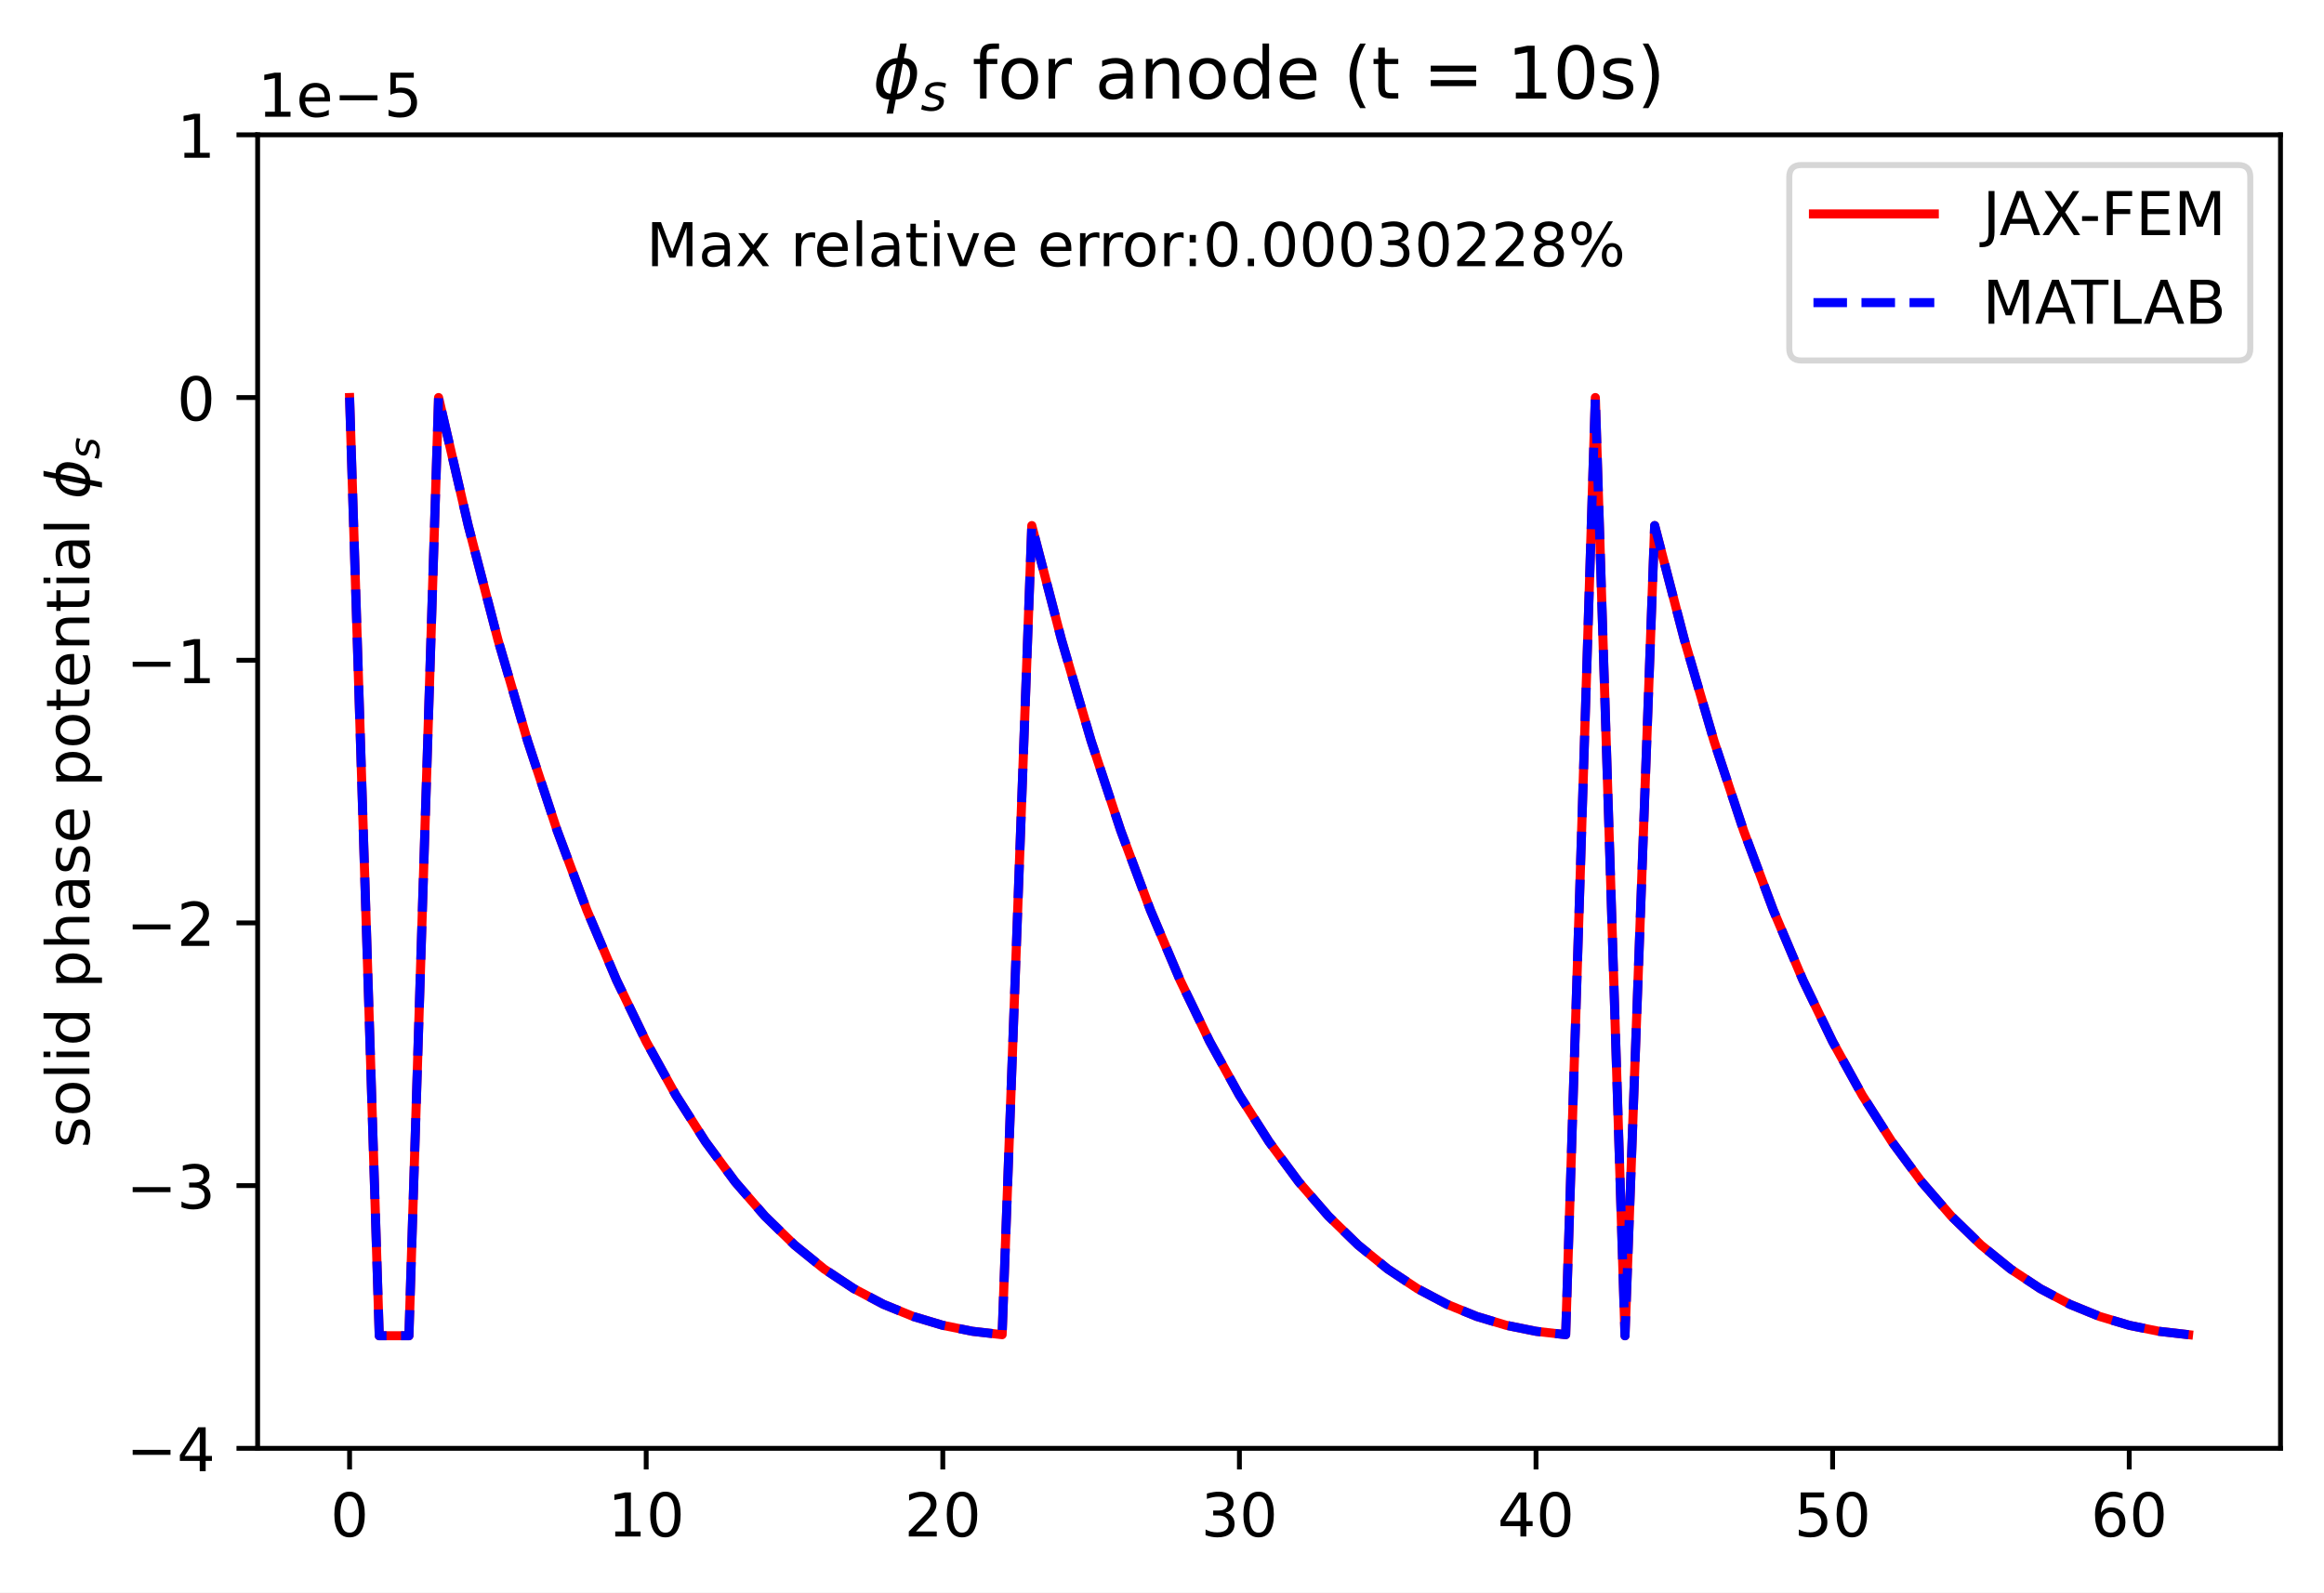
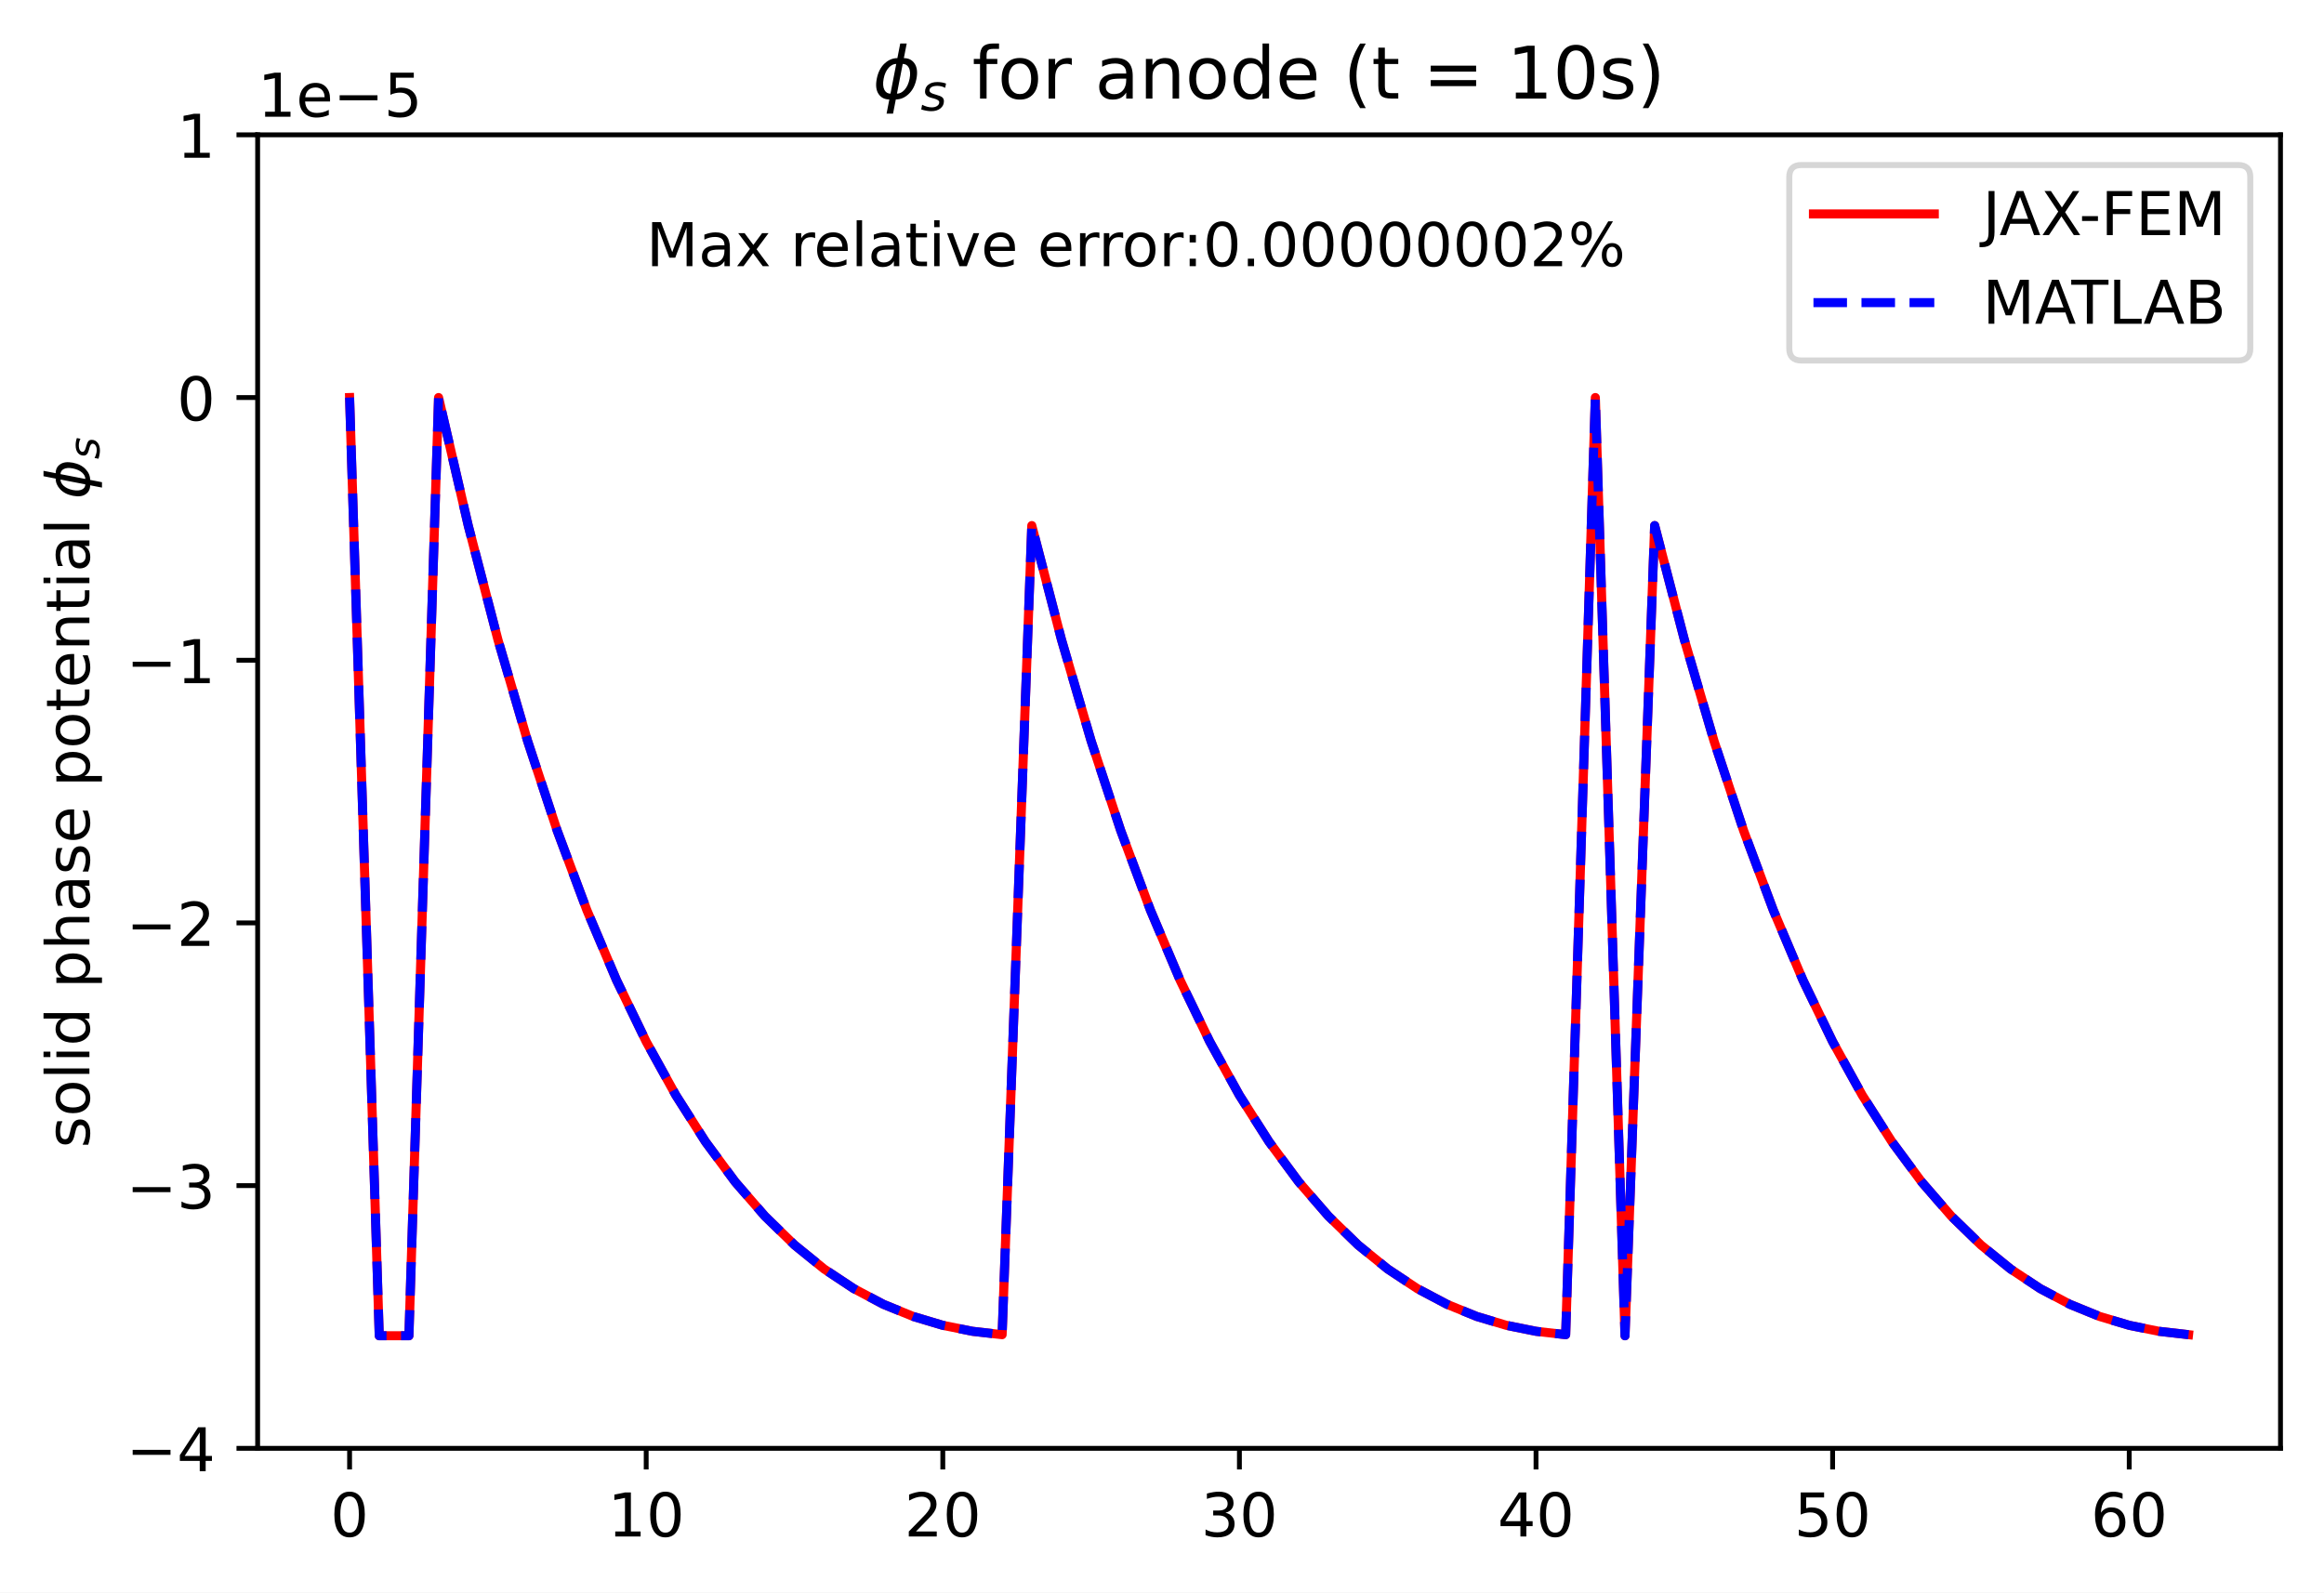
<svg xmlns="http://www.w3.org/2000/svg" xmlns:xlink="http://www.w3.org/1999/xlink" width="384.642pt" height="263.638pt" viewBox="0 0 384.642 263.638" version="1.1">
  <defs>
    <style type="text/css">*{stroke-linejoin: round; stroke-linecap: butt}</style>
  </defs>
  <g id="figure_1">
    <g id="patch_1">
      <path d="M 0 263.638  L 384.642 263.638  L 384.642 0  L 0 0  z " style="fill: #ffffff" />
    </g>
    <g id="axes_1">
      <g id="patch_2">
        <path d="M 42.642 239.76  L 377.442 239.76  L 377.442 22.32  L 42.642 22.32  z " style="fill: #ffffff" />
      </g>
      <g id="matplotlib.axis_1">
        <g id="xtick_1">
          <g id="line2d_1">
            <defs>
-               <path id="mfc9156f69b" d="M 0 0  L 0 3.5  " style="stroke: #000000; stroke-width: 0.8" />
+               <path id="mf4fac36703" d="M 0 0  L 0 3.5  " style="stroke: #000000; stroke-width: 0.8" />
            </defs>
            <g>
-               <use xlink:href="#mfc9156f69b" x="57.86" y="239.76" style="stroke: #000000; stroke-width: 0.8" />
+               <use xlink:href="#mf4fac36703" x="57.86" y="239.76" style="stroke: #000000; stroke-width: 0.8" />
            </g>
          </g>
          <g id="text_1">
            <g transform="translate(54.67912 254.3584) scale(0.1 -0.1)">
              <defs>
                <path id="DejaVuSans-30" d="M 2034 4250  Q 1547 4250 1301 3770  Q 1056 3291 1056 2328  Q 1056 1369 1301 889  Q 1547 409 2034 409  Q 2525 409 2770 889  Q 3016 1369 3016 2328  Q 3016 3291 2770 3770  Q 2525 4250 2034 4250  z M 2034 4750  Q 2819 4750 3233 4129  Q 3647 3509 3647 2328  Q 3647 1150 3233 529  Q 2819 -91 2034 -91  Q 1250 -91 836 529  Q 422 1150 422 2328  Q 422 3509 836 4129  Q 1250 4750 2034 4750  z " transform="scale(0.015625)" />
              </defs>
              <use xlink:href="#DejaVuSans-30" />
            </g>
          </g>
        </g>
        <g id="xtick_2">
          <g id="line2d_2">
            <g>
-               <use xlink:href="#mfc9156f69b" x="106.951" y="239.76" style="stroke: #000000; stroke-width: 0.8" />
+               <use xlink:href="#mf4fac36703" x="106.951" y="239.76" style="stroke: #000000; stroke-width: 0.8" />
            </g>
          </g>
          <g id="text_2">
            <g transform="translate(100.5888 254.3584) scale(0.1 -0.1)">
              <defs>
                <path id="DejaVuSans-31" d="M 794 531  L 1825 531  L 1825 4091  L 703 3866  L 703 4441  L 1819 4666  L 2450 4666  L 2450 531  L 3481 531  L 3481 0  L 794 0  L 794 531  z " transform="scale(0.015625)" />
              </defs>
              <use xlink:href="#DejaVuSans-31" />
              <use xlink:href="#DejaVuSans-30" x="63.623" />
            </g>
          </g>
        </g>
        <g id="xtick_3">
          <g id="line2d_3">
            <g>
-               <use xlink:href="#mfc9156f69b" x="156.042" y="239.76" style="stroke: #000000; stroke-width: 0.8" />
+               <use xlink:href="#mf4fac36703" x="156.042" y="239.76" style="stroke: #000000; stroke-width: 0.8" />
            </g>
          </g>
          <g id="text_3">
            <g transform="translate(149.6797 254.3584) scale(0.1 -0.1)">
              <defs>
                <path id="DejaVuSans-32" d="M 1228 531  L 3431 531  L 3431 0  L 469 0  L 469 531  Q 828 903 1448 1529  Q 2069 2156 2228 2338  Q 2531 2678 2651 2914  Q 2772 3150 2772 3378  Q 2772 3750 2511 3984  Q 2250 4219 1831 4219  Q 1534 4219 1204 4116  Q 875 4013 500 3803  L 500 4441  Q 881 4594 1212 4672  Q 1544 4750 1819 4750  Q 2544 4750 2975 4387  Q 3406 4025 3406 3419  Q 3406 3131 3298 2873  Q 3191 2616 2906 2266  Q 2828 2175 2409 1742  Q 1991 1309 1228 531  z " transform="scale(0.015625)" />
              </defs>
              <use xlink:href="#DejaVuSans-32" />
              <use xlink:href="#DejaVuSans-30" x="63.623" />
            </g>
          </g>
        </g>
        <g id="xtick_4">
          <g id="line2d_4">
            <g>
-               <use xlink:href="#mfc9156f69b" x="205.133" y="239.76" style="stroke: #000000; stroke-width: 0.8" />
+               <use xlink:href="#mf4fac36703" x="205.133" y="239.76" style="stroke: #000000; stroke-width: 0.8" />
            </g>
          </g>
          <g id="text_4">
            <g transform="translate(198.7706 254.3584) scale(0.1 -0.1)">
              <defs>
                <path id="DejaVuSans-33" d="M 2597 2516  Q 3050 2419 3304 2112  Q 3559 1806 3559 1356  Q 3559 666 3084 287  Q 2609 -91 1734 -91  Q 1441 -91 1130 -33  Q 819 25 488 141  L 488 750  Q 750 597 1062 519  Q 1375 441 1716 441  Q 2309 441 2620 675  Q 2931 909 2931 1356  Q 2931 1769 2642 2001  Q 2353 2234 1838 2234  L 1294 2234  L 1294 2753  L 1863 2753  Q 2328 2753 2575 2939  Q 2822 3125 2822 3475  Q 2822 3834 2567 4026  Q 2313 4219 1838 4219  Q 1578 4219 1281 4162  Q 984 4106 628 3988  L 628 4550  Q 988 4650 1302 4700  Q 1616 4750 1894 4750  Q 2613 4750 3031 4423  Q 3450 4097 3450 3541  Q 3450 3153 3228 2886  Q 3006 2619 2597 2516  z " transform="scale(0.015625)" />
              </defs>
              <use xlink:href="#DejaVuSans-33" />
              <use xlink:href="#DejaVuSans-30" x="63.623" />
            </g>
          </g>
        </g>
        <g id="xtick_5">
          <g id="line2d_5">
            <g>
-               <use xlink:href="#mfc9156f69b" x="254.224" y="239.76" style="stroke: #000000; stroke-width: 0.8" />
+               <use xlink:href="#mf4fac36703" x="254.224" y="239.76" style="stroke: #000000; stroke-width: 0.8" />
            </g>
          </g>
          <g id="text_5">
            <g transform="translate(247.8615 254.3584) scale(0.1 -0.1)">
              <defs>
                <path id="DejaVuSans-34" d="M 2419 4116  L 825 1625  L 2419 1625  L 2419 4116  z M 2253 4666  L 3047 4666  L 3047 1625  L 3713 1625  L 3713 1100  L 3047 1100  L 3047 0  L 2419 0  L 2419 1100  L 313 1100  L 313 1709  L 2253 4666  z " transform="scale(0.015625)" />
              </defs>
              <use xlink:href="#DejaVuSans-34" />
              <use xlink:href="#DejaVuSans-30" x="63.623" />
            </g>
          </g>
        </g>
        <g id="xtick_6">
          <g id="line2d_6">
            <g>
-               <use xlink:href="#mfc9156f69b" x="303.315" y="239.76" style="stroke: #000000; stroke-width: 0.8" />
+               <use xlink:href="#mf4fac36703" x="303.315" y="239.76" style="stroke: #000000; stroke-width: 0.8" />
            </g>
          </g>
          <g id="text_6">
            <g transform="translate(296.9524 254.3584) scale(0.1 -0.1)">
              <defs>
                <path id="DejaVuSans-35" d="M 691 4666  L 3169 4666  L 3169 4134  L 1269 4134  L 1269 2991  Q 1406 3038 1543 3061  Q 1681 3084 1819 3084  Q 2600 3084 3056 2656  Q 3513 2228 3513 1497  Q 3513 744 3044 326  Q 2575 -91 1722 -91  Q 1428 -91 1123 -41  Q 819 9 494 109  L 494 744  Q 775 591 1075 516  Q 1375 441 1709 441  Q 2250 441 2565 725  Q 2881 1009 2881 1497  Q 2881 1984 2565 2268  Q 2250 2553 1709 2553  Q 1456 2553 1204 2497  Q 953 2441 691 2322  L 691 4666  z " transform="scale(0.015625)" />
              </defs>
              <use xlink:href="#DejaVuSans-35" />
              <use xlink:href="#DejaVuSans-30" x="63.623" />
            </g>
          </g>
        </g>
        <g id="xtick_7">
          <g id="line2d_7">
            <g>
-               <use xlink:href="#mfc9156f69b" x="352.406" y="239.76" style="stroke: #000000; stroke-width: 0.8" />
+               <use xlink:href="#mf4fac36703" x="352.406" y="239.76" style="stroke: #000000; stroke-width: 0.8" />
            </g>
          </g>
          <g id="text_7">
            <g transform="translate(346.0433 254.3584) scale(0.1 -0.1)">
              <defs>
                <path id="DejaVuSans-36" d="M 2113 2584  Q 1688 2584 1439 2293  Q 1191 2003 1191 1497  Q 1191 994 1439 701  Q 1688 409 2113 409  Q 2538 409 2786 701  Q 3034 994 3034 1497  Q 3034 2003 2786 2293  Q 2538 2584 2113 2584  z M 3366 4563  L 3366 3988  Q 3128 4100 2886 4159  Q 2644 4219 2406 4219  Q 1781 4219 1451 3797  Q 1122 3375 1075 2522  Q 1259 2794 1537 2939  Q 1816 3084 2150 3084  Q 2853 3084 3261 2657  Q 3669 2231 3669 1497  Q 3669 778 3244 343  Q 2819 -91 2113 -91  Q 1303 -91 875 529  Q 447 1150 447 2328  Q 447 3434 972 4092  Q 1497 4750 2381 4750  Q 2619 4750 2861 4703  Q 3103 4656 3366 4563  z " transform="scale(0.015625)" />
              </defs>
              <use xlink:href="#DejaVuSans-36" />
              <use xlink:href="#DejaVuSans-30" x="63.623" />
            </g>
          </g>
        </g>
      </g>
      <g id="matplotlib.axis_2">
        <g id="ytick_1">
          <g id="line2d_8">
            <defs>
-               <path id="m21efe71408" d="M 0 0  L -3.5 0  " style="stroke: #000000; stroke-width: 0.8" />
+               <path id="m243af821da" d="M 0 0  L -3.5 0  " style="stroke: #000000; stroke-width: 0.8" />
            </defs>
            <g>
-               <use xlink:href="#m21efe71408" x="42.642" y="239.76" style="stroke: #000000; stroke-width: 0.8" />
+               <use xlink:href="#m243af821da" x="42.642" y="239.76" style="stroke: #000000; stroke-width: 0.8" />
            </g>
          </g>
          <g id="text_8">
            <g transform="translate(20.9 243.5592) scale(0.1 -0.1)">
              <defs>
                <path id="DejaVuSans-2212" d="M 678 2272  L 4684 2272  L 4684 1741  L 678 1741  L 678 2272  z " transform="scale(0.015625)" />
              </defs>
              <use xlink:href="#DejaVuSans-2212" />
              <use xlink:href="#DejaVuSans-34" x="83.789" />
            </g>
          </g>
        </g>
        <g id="ytick_2">
          <g id="line2d_9">
            <g>
-               <use xlink:href="#m21efe71408" x="42.642" y="196.272" style="stroke: #000000; stroke-width: 0.8" />
+               <use xlink:href="#m243af821da" x="42.642" y="196.272" style="stroke: #000000; stroke-width: 0.8" />
            </g>
          </g>
          <g id="text_9">
            <g transform="translate(20.9 200.0712) scale(0.1 -0.1)">
              <use xlink:href="#DejaVuSans-2212" />
              <use xlink:href="#DejaVuSans-33" x="83.789" />
            </g>
          </g>
        </g>
        <g id="ytick_3">
          <g id="line2d_10">
            <g>
-               <use xlink:href="#m21efe71408" x="42.642" y="152.784" style="stroke: #000000; stroke-width: 0.8" />
+               <use xlink:href="#m243af821da" x="42.642" y="152.784" style="stroke: #000000; stroke-width: 0.8" />
            </g>
          </g>
          <g id="text_10">
            <g transform="translate(20.9 156.5832) scale(0.1 -0.1)">
              <use xlink:href="#DejaVuSans-2212" />
              <use xlink:href="#DejaVuSans-32" x="83.789" />
            </g>
          </g>
        </g>
        <g id="ytick_4">
          <g id="line2d_11">
            <g>
-               <use xlink:href="#m21efe71408" x="42.642" y="109.296" style="stroke: #000000; stroke-width: 0.8" />
+               <use xlink:href="#m243af821da" x="42.642" y="109.296" style="stroke: #000000; stroke-width: 0.8" />
            </g>
          </g>
          <g id="text_11">
            <g transform="translate(20.9 113.0952) scale(0.1 -0.1)">
              <use xlink:href="#DejaVuSans-2212" />
              <use xlink:href="#DejaVuSans-31" x="83.789" />
            </g>
          </g>
        </g>
        <g id="ytick_5">
          <g id="line2d_12">
            <g>
-               <use xlink:href="#m21efe71408" x="42.642" y="65.808" style="stroke: #000000; stroke-width: 0.8" />
+               <use xlink:href="#m243af821da" x="42.642" y="65.808" style="stroke: #000000; stroke-width: 0.8" />
            </g>
          </g>
          <g id="text_12">
            <g transform="translate(29.27969 69.60722) scale(0.1 -0.1)">
              <use xlink:href="#DejaVuSans-30" />
            </g>
          </g>
        </g>
        <g id="ytick_6">
          <g id="line2d_13">
            <g>
-               <use xlink:href="#m21efe71408" x="42.642" y="22.32" style="stroke: #000000; stroke-width: 0.8" />
+               <use xlink:href="#m243af821da" x="42.642" y="22.32" style="stroke: #000000; stroke-width: 0.8" />
            </g>
          </g>
          <g id="text_13">
            <g transform="translate(29.27969 26.11922) scale(0.1 -0.1)">
              <use xlink:href="#DejaVuSans-31" />
            </g>
          </g>
        </g>
        <g id="text_14">
          <g transform="translate(14.8 190.04) rotate(-90) scale(0.1 -0.1)">
            <defs>
              <path id="DejaVuSans-73" d="M 2834 3397  L 2834 2853  Q 2591 2978 2328 3040  Q 2066 3103 1784 3103  Q 1356 3103 1142 2972  Q 928 2841 928 2578  Q 928 2378 1081 2264  Q 1234 2150 1697 2047  L 1894 2003  Q 2506 1872 2764 1633  Q 3022 1394 3022 966  Q 3022 478 2636 193  Q 2250 -91 1575 -91  Q 1294 -91 989 -36  Q 684 19 347 128  L 347 722  Q 666 556 975 473  Q 1284 391 1588 391  Q 1994 391 2212 530  Q 2431 669 2431 922  Q 2431 1156 2273 1281  Q 2116 1406 1581 1522  L 1381 1569  Q 847 1681 609 1914  Q 372 2147 372 2553  Q 372 3047 722 3315  Q 1072 3584 1716 3584  Q 2034 3584 2315 3537  Q 2597 3491 2834 3397  z " transform="scale(0.015625)" />
              <path id="DejaVuSans-6f" d="M 1959 3097  Q 1497 3097 1228 2736  Q 959 2375 959 1747  Q 959 1119 1226 758  Q 1494 397 1959 397  Q 2419 397 2687 759  Q 2956 1122 2956 1747  Q 2956 2369 2687 2733  Q 2419 3097 1959 3097  z M 1959 3584  Q 2709 3584 3137 3096  Q 3566 2609 3566 1747  Q 3566 888 3137 398  Q 2709 -91 1959 -91  Q 1206 -91 779 398  Q 353 888 353 1747  Q 353 2609 779 3096  Q 1206 3584 1959 3584  z " transform="scale(0.015625)" />
              <path id="DejaVuSans-6c" d="M 603 4863  L 1178 4863  L 1178 0  L 603 0  L 603 4863  z " transform="scale(0.015625)" />
              <path id="DejaVuSans-69" d="M 603 3500  L 1178 3500  L 1178 0  L 603 0  L 603 3500  z M 603 4863  L 1178 4863  L 1178 4134  L 603 4134  L 603 4863  z " transform="scale(0.015625)" />
              <path id="DejaVuSans-64" d="M 2906 2969  L 2906 4863  L 3481 4863  L 3481 0  L 2906 0  L 2906 525  Q 2725 213 2448 61  Q 2172 -91 1784 -91  Q 1150 -91 751 415  Q 353 922 353 1747  Q 353 2572 751 3078  Q 1150 3584 1784 3584  Q 2172 3584 2448 3432  Q 2725 3281 2906 2969  z M 947 1747  Q 947 1113 1208 752  Q 1469 391 1925 391  Q 2381 391 2643 752  Q 2906 1113 2906 1747  Q 2906 2381 2643 2742  Q 2381 3103 1925 3103  Q 1469 3103 1208 2742  Q 947 2381 947 1747  z " transform="scale(0.015625)" />
              <path id="DejaVuSans-20" transform="scale(0.015625)" />
              <path id="DejaVuSans-70" d="M 1159 525  L 1159 -1331  L 581 -1331  L 581 3500  L 1159 3500  L 1159 2969  Q 1341 3281 1617 3432  Q 1894 3584 2278 3584  Q 2916 3584 3314 3078  Q 3713 2572 3713 1747  Q 3713 922 3314 415  Q 2916 -91 2278 -91  Q 1894 -91 1617 61  Q 1341 213 1159 525  z M 3116 1747  Q 3116 2381 2855 2742  Q 2594 3103 2138 3103  Q 1681 3103 1420 2742  Q 1159 2381 1159 1747  Q 1159 1113 1420 752  Q 1681 391 2138 391  Q 2594 391 2855 752  Q 3116 1113 3116 1747  z " transform="scale(0.015625)" />
              <path id="DejaVuSans-68" d="M 3513 2113  L 3513 0  L 2938 0  L 2938 2094  Q 2938 2591 2744 2837  Q 2550 3084 2163 3084  Q 1697 3084 1428 2787  Q 1159 2491 1159 1978  L 1159 0  L 581 0  L 581 4863  L 1159 4863  L 1159 2956  Q 1366 3272 1645 3428  Q 1925 3584 2291 3584  Q 2894 3584 3203 3211  Q 3513 2838 3513 2113  z " transform="scale(0.015625)" />
              <path id="DejaVuSans-61" d="M 2194 1759  Q 1497 1759 1228 1600  Q 959 1441 959 1056  Q 959 750 1161 570  Q 1363 391 1709 391  Q 2188 391 2477 730  Q 2766 1069 2766 1631  L 2766 1759  L 2194 1759  z M 3341 1997  L 3341 0  L 2766 0  L 2766 531  Q 2569 213 2275 61  Q 1981 -91 1556 -91  Q 1019 -91 701 211  Q 384 513 384 1019  Q 384 1609 779 1909  Q 1175 2209 1959 2209  L 2766 2209  L 2766 2266  Q 2766 2663 2505 2880  Q 2244 3097 1772 3097  Q 1472 3097 1187 3025  Q 903 2953 641 2809  L 641 3341  Q 956 3463 1253 3523  Q 1550 3584 1831 3584  Q 2591 3584 2966 3190  Q 3341 2797 3341 1997  z " transform="scale(0.015625)" />
              <path id="DejaVuSans-65" d="M 3597 1894  L 3597 1613  L 953 1613  Q 991 1019 1311 708  Q 1631 397 2203 397  Q 2534 397 2845 478  Q 3156 559 3463 722  L 3463 178  Q 3153 47 2828 -22  Q 2503 -91 2169 -91  Q 1331 -91 842 396  Q 353 884 353 1716  Q 353 2575 817 3079  Q 1281 3584 2069 3584  Q 2775 3584 3186 3129  Q 3597 2675 3597 1894  z M 3022 2063  Q 3016 2534 2758 2815  Q 2500 3097 2075 3097  Q 1594 3097 1305 2825  Q 1016 2553 972 2059  L 3022 2063  z " transform="scale(0.015625)" />
              <path id="DejaVuSans-74" d="M 1172 4494  L 1172 3500  L 2356 3500  L 2356 3053  L 1172 3053  L 1172 1153  Q 1172 725 1289 603  Q 1406 481 1766 481  L 2356 481  L 2356 0  L 1766 0  Q 1100 0 847 248  Q 594 497 594 1153  L 594 3053  L 172 3053  L 172 3500  L 594 3500  L 594 4494  L 1172 4494  z " transform="scale(0.015625)" />
              <path id="DejaVuSans-6e" d="M 3513 2113  L 3513 0  L 2938 0  L 2938 2094  Q 2938 2591 2744 2837  Q 2550 3084 2163 3084  Q 1697 3084 1428 2787  Q 1159 2491 1159 1978  L 1159 0  L 581 0  L 581 3500  L 1159 3500  L 1159 2956  Q 1366 3272 1645 3428  Q 1925 3584 2291 3584  Q 2894 3584 3203 3211  Q 3513 2838 3513 2113  z " transform="scale(0.015625)" />
              <path id="DejaVuSans-Oblique-3d5" d="M 2991 4863  L 2738 3572  Q 3363 3572 3684 3094  Q 4016 2606 3850 1747  Q 3681 888 3159 400  Q 2653 -78 2028 -78  L 1784 -1331  L 1213 -1331  L 1456 -78  Q 834 -78 509 400  Q 178 888 347 1747  Q 513 2606 1034 3094  Q 1544 3572 2166 3572  L 2419 4863  L 2991 4863  z M 2128 434  Q 2481 434 2784 756  Q 3116 1116 3244 1747  Q 3369 2372 3169 2738  Q 2991 3059 2638 3059  L 2128 434  z M 1556 434  L 2066 3059  Q 1716 3059 1413 2738  Q 1072 2372 953 1747  Q 834 1116 1028 756  Q 1203 434 1556 434  z " transform="scale(0.015625)" />
              <path id="DejaVuSans-Oblique-73" d="M 3200 3397  L 3091 2853  Q 2863 2978 2609 3040  Q 2356 3103 2088 3103  Q 1634 3103 1373 2948  Q 1113 2794 1113 2528  Q 1113 2219 1719 2053  Q 1766 2041 1788 2034  L 1972 1978  Q 2547 1819 2739 1644  Q 2931 1469 2931 1166  Q 2931 609 2489 259  Q 2047 -91 1331 -91  Q 1053 -91 747 -37  Q 441 16 72 128  L 184 722  Q 500 559 806 475  Q 1113 391 1394 391  Q 1816 391 2080 572  Q 2344 753 2344 1031  Q 2344 1331 1650 1516  L 1591 1531  L 1394 1581  Q 956 1697 753 1886  Q 550 2075 550 2369  Q 550 2928 970 3256  Q 1391 3584 2113 3584  Q 2397 3584 2667 3537  Q 2938 3491 3200 3397  z " transform="scale(0.015625)" />
            </defs>
            <use xlink:href="#DejaVuSans-73" transform="translate(0 0.015625)" />
            <use xlink:href="#DejaVuSans-6f" transform="translate(52.09961 0.015625)" />
            <use xlink:href="#DejaVuSans-6c" transform="translate(113.2812 0.015625)" />
            <use xlink:href="#DejaVuSans-69" transform="translate(141.0645 0.015625)" />
            <use xlink:href="#DejaVuSans-64" transform="translate(168.8477 0.015625)" />
            <use xlink:href="#DejaVuSans-20" transform="translate(232.3242 0.015625)" />
            <use xlink:href="#DejaVuSans-70" transform="translate(264.1113 0.015625)" />
            <use xlink:href="#DejaVuSans-68" transform="translate(327.5879 0.015625)" />
            <use xlink:href="#DejaVuSans-61" transform="translate(390.9668 0.015625)" />
            <use xlink:href="#DejaVuSans-73" transform="translate(452.2461 0.015625)" />
            <use xlink:href="#DejaVuSans-65" transform="translate(504.3457 0.015625)" />
            <use xlink:href="#DejaVuSans-20" transform="translate(565.8691 0.015625)" />
            <use xlink:href="#DejaVuSans-70" transform="translate(597.6562 0.015625)" />
            <use xlink:href="#DejaVuSans-6f" transform="translate(661.1328 0.015625)" />
            <use xlink:href="#DejaVuSans-74" transform="translate(722.3145 0.015625)" />
            <use xlink:href="#DejaVuSans-65" transform="translate(761.5234 0.015625)" />
            <use xlink:href="#DejaVuSans-6e" transform="translate(823.0469 0.015625)" />
            <use xlink:href="#DejaVuSans-74" transform="translate(886.4258 0.015625)" />
            <use xlink:href="#DejaVuSans-69" transform="translate(925.6348 0.015625)" />
            <use xlink:href="#DejaVuSans-61" transform="translate(953.418 0.015625)" />
            <use xlink:href="#DejaVuSans-6c" transform="translate(1014.697 0.015625)" />
            <use xlink:href="#DejaVuSans-20" transform="translate(1042.48 0.015625)" />
            <use xlink:href="#DejaVuSans-Oblique-3d5" transform="translate(1074.268 0.015625)" />
            <use xlink:href="#DejaVuSans-Oblique-73" transform="translate(1140.234 -16.39062) scale(0.7)" />
          </g>
        </g>
        <g id="text_15">
          <g transform="translate(42.64219 19.32) scale(0.1 -0.1)">
            <use xlink:href="#DejaVuSans-31" />
            <use xlink:href="#DejaVuSans-65" x="63.623" />
            <use xlink:href="#DejaVuSans-2212" x="125.146" />
            <use xlink:href="#DejaVuSans-35" x="208.936" />
          </g>
        </g>
      </g>
      <g id="line2d_14">
-         <path d="M 57.86 65.808  L 62.769 221.125  L 67.679 221.125  L 72.588 65.808  L 77.497 87.005  L 82.406 105.876  L 87.315 122.648  L 92.224 137.522  L 97.133 150.674  L 102.042 162.265  L 106.951 172.435  L 111.86 181.314  L 116.769 189.018  L 121.679 195.653  L 126.588 201.316  L 131.497 206.096  L 136.406 210.076  L 141.315 213.329  L 146.224 215.925  L 151.133 217.928  L 156.042 219.398  L 160.951 220.388  L 165.86 220.948  L 170.769 87.005  L 175.679 105.876  L 180.588 122.648  L 185.497 137.522  L 190.406 150.674  L 195.315 162.265  L 200.224 172.435  L 205.133 181.314  L 210.042 189.018  L 214.951 195.653  L 219.86 201.316  L 224.769 206.096  L 229.679 210.076  L 234.588 213.329  L 239.497 215.925  L 244.406 217.928  L 249.315 219.398  L 254.224 220.388  L 259.133 220.948  L 264.042 65.808  L 268.951 221.125  L 273.86 87.005  L 278.769 105.876  L 283.679 122.648  L 288.588 137.522  L 293.497 150.674  L 298.406 162.265  L 303.315 172.435  L 308.224 181.314  L 313.133 189.018  L 318.042 195.653  L 322.951 201.316  L 327.86 206.096  L 332.769 210.076  L 337.679 213.329  L 342.588 215.925  L 347.497 217.928  L 352.406 219.398  L 357.315 220.388  L 362.224 220.948  " clip-path="url(#p60977540b2)" style="fill: none; stroke: #ff0000; stroke-width: 1.5; stroke-linecap: square" />
+         <path d="M 57.86 65.808  L 62.769 221.125  L 67.679 221.125  L 72.588 65.808  L 77.497 87.005  L 82.406 105.876  L 87.315 122.648  L 92.224 137.521  L 97.133 150.674  L 102.042 162.265  L 106.951 172.435  L 111.86 181.314  L 116.769 189.017  L 121.679 195.652  L 126.588 201.316  L 131.497 206.096  L 136.406 210.075  L 141.315 213.328  L 146.224 215.924  L 151.133 217.928  L 156.042 219.397  L 160.951 220.387  L 165.86 220.947  L 170.769 87.005  L 175.679 105.876  L 180.588 122.648  L 185.497 137.521  L 190.406 150.674  L 195.315 162.265  L 200.224 172.435  L 205.133 181.314  L 210.042 189.017  L 214.951 195.652  L 219.86 201.316  L 224.769 206.096  L 229.679 210.075  L 234.588 213.328  L 239.497 215.924  L 244.406 217.928  L 249.315 219.397  L 254.224 220.387  L 259.133 220.947  L 264.042 65.808  L 268.951 221.125  L 273.86 87.005  L 278.769 105.876  L 283.679 122.648  L 288.588 137.521  L 293.497 150.674  L 298.406 162.265  L 303.315 172.435  L 308.224 181.314  L 313.133 189.017  L 318.042 195.652  L 322.951 201.316  L 327.86 206.096  L 332.769 210.075  L 337.679 213.328  L 342.588 215.924  L 347.497 217.928  L 352.406 219.397  L 357.315 220.387  L 362.224 220.947  " clip-path="url(#p5672c69442)" style="fill: none; stroke: #ff0000; stroke-width: 1.5; stroke-linecap: square" />
      </g>
      <g id="line2d_15">
-         <path d="M 57.86 65.808  L 62.769 221.125  L 67.679 221.125  L 72.588 65.808  L 77.497 87.005  L 82.406 105.876  L 87.315 122.648  L 92.224 137.521  L 97.133 150.674  L 102.042 162.265  L 106.951 172.435  L 111.86 181.314  L 116.769 189.017  L 121.679 195.652  L 126.588 201.316  L 131.497 206.096  L 136.406 210.075  L 141.315 213.328  L 146.224 215.924  L 151.133 217.928  L 156.042 219.397  L 160.951 220.387  L 165.86 220.947  L 170.769 87.005  L 175.679 105.876  L 180.588 122.648  L 185.497 137.521  L 190.406 150.674  L 195.315 162.265  L 200.224 172.435  L 205.133 181.314  L 210.042 189.017  L 214.951 195.652  L 219.86 201.316  L 224.769 206.096  L 229.679 210.075  L 234.588 213.328  L 239.497 215.924  L 244.406 217.928  L 249.315 219.397  L 254.224 220.387  L 259.133 220.947  L 264.042 65.808  L 268.951 221.125  L 273.86 87.005  L 278.769 105.876  L 283.679 122.648  L 288.588 137.521  L 293.497 150.674  L 298.406 162.265  L 303.315 172.435  L 308.224 181.314  L 313.133 189.017  L 318.042 195.652  L 322.951 201.316  L 327.86 206.096  L 332.769 210.075  L 337.679 213.328  L 342.588 215.924  L 347.497 217.928  L 352.406 219.397  L 357.315 220.387  L 362.224 220.947  " clip-path="url(#p60977540b2)" style="fill: none; stroke-dasharray: 5.55,2.4; stroke-dashoffset: 0; stroke: #0000ff; stroke-width: 1.5" />
+         <path d="M 57.86 65.808  L 62.769 221.125  L 67.679 221.125  L 72.588 65.808  L 77.497 87.005  L 82.406 105.876  L 87.315 122.648  L 92.224 137.521  L 97.133 150.674  L 102.042 162.265  L 106.951 172.435  L 111.86 181.314  L 116.769 189.017  L 121.679 195.652  L 126.588 201.316  L 131.497 206.096  L 136.406 210.075  L 141.315 213.328  L 146.224 215.924  L 151.133 217.928  L 156.042 219.397  L 160.951 220.387  L 165.86 220.947  L 170.769 87.005  L 175.679 105.876  L 180.588 122.648  L 185.497 137.521  L 190.406 150.674  L 195.315 162.265  L 200.224 172.435  L 205.133 181.314  L 210.042 189.017  L 214.951 195.652  L 219.86 201.316  L 224.769 206.096  L 229.679 210.075  L 234.588 213.328  L 239.497 215.924  L 244.406 217.928  L 249.315 219.397  L 254.224 220.387  L 259.133 220.947  L 264.042 65.808  L 268.951 221.125  L 273.86 87.005  L 278.769 105.876  L 283.679 122.648  L 288.588 137.521  L 293.497 150.674  L 298.406 162.265  L 303.315 172.435  L 308.224 181.314  L 313.133 189.017  L 318.042 195.652  L 322.951 201.316  L 327.86 206.096  L 332.769 210.075  L 337.679 213.328  L 342.588 215.924  L 347.497 217.928  L 352.406 219.397  L 357.315 220.387  L 362.224 220.947  " clip-path="url(#p5672c69442)" style="fill: none; stroke-dasharray: 5.55,2.4; stroke-dashoffset: 0; stroke: #0000ff; stroke-width: 1.5" />
      </g>
      <g id="patch_3">
        <path d="M 42.642 239.76  L 42.642 22.32  " style="fill: none; stroke: #000000; stroke-width: 0.8; stroke-linejoin: miter; stroke-linecap: square" />
      </g>
      <g id="patch_4">
        <path d="M 377.442 239.76  L 377.442 22.32  " style="fill: none; stroke: #000000; stroke-width: 0.8; stroke-linejoin: miter; stroke-linecap: square" />
      </g>
      <g id="patch_5">
        <path d="M 42.642 239.76  L 377.442 239.76  " style="fill: none; stroke: #000000; stroke-width: 0.8; stroke-linejoin: miter; stroke-linecap: square" />
      </g>
      <g id="patch_6">
        <path d="M 42.642 22.32  L 377.442 22.32  " style="fill: none; stroke: #000000; stroke-width: 0.8; stroke-linejoin: miter; stroke-linecap: square" />
      </g>
      <g id="text_16">
        <g transform="translate(106.9513 44.064) scale(0.1 -0.1)">
          <defs>
            <path id="DejaVuSans-4d" d="M 628 4666  L 1569 4666  L 2759 1491  L 3956 4666  L 4897 4666  L 4897 0  L 4281 0  L 4281 4097  L 3078 897  L 2444 897  L 1241 4097  L 1241 0  L 628 0  L 628 4666  z " transform="scale(0.015625)" />
            <path id="DejaVuSans-78" d="M 3513 3500  L 2247 1797  L 3578 0  L 2900 0  L 1881 1375  L 863 0  L 184 0  L 1544 1831  L 300 3500  L 978 3500  L 1906 2253  L 2834 3500  L 3513 3500  z " transform="scale(0.015625)" />
            <path id="DejaVuSans-72" d="M 2631 2963  Q 2534 3019 2420 3045  Q 2306 3072 2169 3072  Q 1681 3072 1420 2755  Q 1159 2438 1159 1844  L 1159 0  L 581 0  L 581 3500  L 1159 3500  L 1159 2956  Q 1341 3275 1631 3429  Q 1922 3584 2338 3584  Q 2397 3584 2469 3576  Q 2541 3569 2628 3553  L 2631 2963  z " transform="scale(0.015625)" />
            <path id="DejaVuSans-76" d="M 191 3500  L 800 3500  L 1894 563  L 2988 3500  L 3597 3500  L 2284 0  L 1503 0  L 191 3500  z " transform="scale(0.015625)" />
            <path id="DejaVuSans-3a" d="M 750 794  L 1409 794  L 1409 0  L 750 0  L 750 794  z M 750 3309  L 1409 3309  L 1409 2516  L 750 2516  L 750 3309  z " transform="scale(0.015625)" />
            <path id="DejaVuSans-2e" d="M 684 794  L 1344 794  L 1344 0  L 684 0  L 684 794  z " transform="scale(0.015625)" />
-             <path id="DejaVuSans-38" d="M 2034 2216  Q 1584 2216 1326 1975  Q 1069 1734 1069 1313  Q 1069 891 1326 650  Q 1584 409 2034 409  Q 2484 409 2743 651  Q 3003 894 3003 1313  Q 3003 1734 2745 1975  Q 2488 2216 2034 2216  z M 1403 2484  Q 997 2584 770 2862  Q 544 3141 544 3541  Q 544 4100 942 4425  Q 1341 4750 2034 4750  Q 2731 4750 3128 4425  Q 3525 4100 3525 3541  Q 3525 3141 3298 2862  Q 3072 2584 2669 2484  Q 3125 2378 3379 2068  Q 3634 1759 3634 1313  Q 3634 634 3220 271  Q 2806 -91 2034 -91  Q 1263 -91 848 271  Q 434 634 434 1313  Q 434 1759 690 2068  Q 947 2378 1403 2484  z M 1172 3481  Q 1172 3119 1398 2916  Q 1625 2713 2034 2713  Q 2441 2713 2670 2916  Q 2900 3119 2900 3481  Q 2900 3844 2670 4047  Q 2441 4250 2034 4250  Q 1625 4250 1398 4047  Q 1172 3844 1172 3481  z " transform="scale(0.015625)" />
            <path id="DejaVuSans-25" d="M 4653 2053  Q 4381 2053 4226 1822  Q 4072 1591 4072 1178  Q 4072 772 4226 539  Q 4381 306 4653 306  Q 4919 306 5073 539  Q 5228 772 5228 1178  Q 5228 1588 5073 1820  Q 4919 2053 4653 2053  z M 4653 2450  Q 5147 2450 5437 2106  Q 5728 1763 5728 1178  Q 5728 594 5436 251  Q 5144 -91 4653 -91  Q 4153 -91 3862 251  Q 3572 594 3572 1178  Q 3572 1766 3864 2108  Q 4156 2450 4653 2450  z M 1428 4353  Q 1159 4353 1004 4120  Q 850 3888 850 3481  Q 850 3069 1003 2837  Q 1156 2606 1428 2606  Q 1700 2606 1854 2837  Q 2009 3069 2009 3481  Q 2009 3884 1853 4118  Q 1697 4353 1428 4353  z M 4250 4750  L 4750 4750  L 1831 -91  L 1331 -91  L 4250 4750  z M 1428 4750  Q 1922 4750 2215 4408  Q 2509 4066 2509 3481  Q 2509 2891 2217 2550  Q 1925 2209 1428 2209  Q 931 2209 642 2551  Q 353 2894 353 3481  Q 353 4063 643 4406  Q 934 4750 1428 4750  z " transform="scale(0.015625)" />
          </defs>
          <use xlink:href="#DejaVuSans-4d" />
          <use xlink:href="#DejaVuSans-61" x="86.279" />
          <use xlink:href="#DejaVuSans-78" x="147.559" />
          <use xlink:href="#DejaVuSans-20" x="206.738" />
          <use xlink:href="#DejaVuSans-72" x="238.525" />
          <use xlink:href="#DejaVuSans-65" x="277.389" />
          <use xlink:href="#DejaVuSans-6c" x="338.912" />
          <use xlink:href="#DejaVuSans-61" x="366.695" />
          <use xlink:href="#DejaVuSans-74" x="427.975" />
          <use xlink:href="#DejaVuSans-69" x="467.184" />
          <use xlink:href="#DejaVuSans-76" x="494.967" />
          <use xlink:href="#DejaVuSans-65" x="554.146" />
          <use xlink:href="#DejaVuSans-20" x="615.67" />
          <use xlink:href="#DejaVuSans-65" x="647.457" />
          <use xlink:href="#DejaVuSans-72" x="708.98" />
          <use xlink:href="#DejaVuSans-72" x="748.344" />
          <use xlink:href="#DejaVuSans-6f" x="787.207" />
          <use xlink:href="#DejaVuSans-72" x="848.389" />
          <use xlink:href="#DejaVuSans-3a" x="887.752" />
          <use xlink:href="#DejaVuSans-30" x="921.443" />
          <use xlink:href="#DejaVuSans-2e" x="985.066" />
          <use xlink:href="#DejaVuSans-30" x="1016.854" />
          <use xlink:href="#DejaVuSans-30" x="1080.477" />
          <use xlink:href="#DejaVuSans-30" x="1144.1" />
-           <use xlink:href="#DejaVuSans-33" x="1207.723" />
+           <use xlink:href="#DejaVuSans-30" x="1207.723" />
          <use xlink:href="#DejaVuSans-30" x="1271.346" />
-           <use xlink:href="#DejaVuSans-32" x="1334.969" />
-           <use xlink:href="#DejaVuSans-32" x="1398.592" />
-           <use xlink:href="#DejaVuSans-38" x="1462.215" />
+           <use xlink:href="#DejaVuSans-30" x="1334.969" />
+           <use xlink:href="#DejaVuSans-30" x="1398.592" />
+           <use xlink:href="#DejaVuSans-32" x="1462.215" />
          <use xlink:href="#DejaVuSans-25" x="1525.838" />
        </g>
      </g>
      <g id="text_17">
        <g transform="translate(144.4622 16.32) scale(0.12 -0.12)">
          <defs>
            <path id="DejaVuSans-66" d="M 2375 4863  L 2375 4384  L 1825 4384  Q 1516 4384 1395 4259  Q 1275 4134 1275 3809  L 1275 3500  L 2222 3500  L 2222 3053  L 1275 3053  L 1275 0  L 697 0  L 697 3053  L 147 3053  L 147 3500  L 697 3500  L 697 3744  Q 697 4328 969 4595  Q 1241 4863 1831 4863  L 2375 4863  z " transform="scale(0.015625)" />
            <path id="DejaVuSans-28" d="M 1984 4856  Q 1566 4138 1362 3434  Q 1159 2731 1159 2009  Q 1159 1288 1364 580  Q 1569 -128 1984 -844  L 1484 -844  Q 1016 -109 783 600  Q 550 1309 550 2009  Q 550 2706 781 3412  Q 1013 4119 1484 4856  L 1984 4856  z " transform="scale(0.015625)" />
            <path id="DejaVuSans-3d" d="M 678 2906  L 4684 2906  L 4684 2381  L 678 2381  L 678 2906  z M 678 1631  L 4684 1631  L 4684 1100  L 678 1100  L 678 1631  z " transform="scale(0.015625)" />
            <path id="DejaVuSans-29" d="M 513 4856  L 1013 4856  Q 1481 4119 1714 3412  Q 1947 2706 1947 2009  Q 1947 1309 1714 600  Q 1481 -109 1013 -844  L 513 -844  Q 928 -128 1133 580  Q 1338 1288 1338 2009  Q 1338 2731 1133 3434  Q 928 4138 513 4856  z " transform="scale(0.015625)" />
          </defs>
          <use xlink:href="#DejaVuSans-Oblique-3d5" transform="translate(0 0.015625)" />
          <use xlink:href="#DejaVuSans-Oblique-73" transform="translate(65.9668 -16.39062) scale(0.7)" />
          <use xlink:href="#DejaVuSans-20" transform="translate(105.1709 0.015625)" />
          <use xlink:href="#DejaVuSans-66" transform="translate(136.958 0.015625)" />
          <use xlink:href="#DejaVuSans-6f" transform="translate(172.1631 0.015625)" />
          <use xlink:href="#DejaVuSans-72" transform="translate(233.3447 0.015625)" />
          <use xlink:href="#DejaVuSans-20" transform="translate(274.458 0.015625)" />
          <use xlink:href="#DejaVuSans-61" transform="translate(306.2451 0.015625)" />
          <use xlink:href="#DejaVuSans-6e" transform="translate(367.5244 0.015625)" />
          <use xlink:href="#DejaVuSans-6f" transform="translate(430.9033 0.015625)" />
          <use xlink:href="#DejaVuSans-64" transform="translate(492.085 0.015625)" />
          <use xlink:href="#DejaVuSans-65" transform="translate(555.5615 0.015625)" />
          <use xlink:href="#DejaVuSans-20" transform="translate(617.085 0.015625)" />
          <use xlink:href="#DejaVuSans-28" transform="translate(648.8721 0.015625)" />
          <use xlink:href="#DejaVuSans-74" transform="translate(687.8857 0.015625)" />
          <use xlink:href="#DejaVuSans-20" transform="translate(727.0947 0.015625)" />
          <use xlink:href="#DejaVuSans-3d" transform="translate(758.8818 0.015625)" />
          <use xlink:href="#DejaVuSans-20" transform="translate(842.6709 0.015625)" />
          <use xlink:href="#DejaVuSans-31" transform="translate(874.458 0.015625)" />
          <use xlink:href="#DejaVuSans-30" transform="translate(938.0811 0.015625)" />
          <use xlink:href="#DejaVuSans-73" transform="translate(1001.704 0.015625)" />
          <use xlink:href="#DejaVuSans-29" transform="translate(1053.804 0.015625)" />
        </g>
      </g>
      <g id="legend_1">
        <g id="patch_7">
          <path d="M 298.142 59.676  L 370.442 59.676  Q 372.442 59.676 372.442 57.676  L 372.442 29.32  Q 372.442 27.32 370.442 27.32  L 298.142 27.32  Q 296.142 27.32 296.142 29.32  L 296.142 57.676  Q 296.142 59.676 298.142 59.676  z " style="fill: #ffffff; opacity: 0.8; stroke: #cccccc; stroke-linejoin: miter" />
        </g>
        <g id="line2d_16">
          <path d="M 300.142 35.418  L 310.142 35.418  L 320.142 35.418  " style="fill: none; stroke: #ff0000; stroke-width: 1.5; stroke-linecap: square" />
        </g>
        <g id="text_18">
          <g transform="translate(328.1422 38.91844) scale(0.1 -0.1)">
            <defs>
              <path id="DejaVuSans-4a" d="M 628 4666  L 1259 4666  L 1259 325  Q 1259 -519 939 -900  Q 619 -1281 -91 -1281  L -331 -1281  L -331 -750  L -134 -750  Q 284 -750 456 -515  Q 628 -281 628 325  L 628 4666  z " transform="scale(0.015625)" />
              <path id="DejaVuSans-41" d="M 2188 4044  L 1331 1722  L 3047 1722  L 2188 4044  z M 1831 4666  L 2547 4666  L 4325 0  L 3669 0  L 3244 1197  L 1141 1197  L 716 0  L 50 0  L 1831 4666  z " transform="scale(0.015625)" />
              <path id="DejaVuSans-58" d="M 403 4666  L 1081 4666  L 2241 2931  L 3406 4666  L 4084 4666  L 2584 2425  L 4184 0  L 3506 0  L 2194 1984  L 872 0  L 191 0  L 1856 2491  L 403 4666  z " transform="scale(0.015625)" />
              <path id="DejaVuSans-2d" d="M 313 2009  L 1997 2009  L 1997 1497  L 313 1497  L 313 2009  z " transform="scale(0.015625)" />
              <path id="DejaVuSans-46" d="M 628 4666  L 3309 4666  L 3309 4134  L 1259 4134  L 1259 2759  L 3109 2759  L 3109 2228  L 1259 2228  L 1259 0  L 628 0  L 628 4666  z " transform="scale(0.015625)" />
              <path id="DejaVuSans-45" d="M 628 4666  L 3578 4666  L 3578 4134  L 1259 4134  L 1259 2753  L 3481 2753  L 3481 2222  L 1259 2222  L 1259 531  L 3634 531  L 3634 0  L 628 0  L 628 4666  z " transform="scale(0.015625)" />
            </defs>
            <use xlink:href="#DejaVuSans-4a" />
            <use xlink:href="#DejaVuSans-41" x="27.742" />
            <use xlink:href="#DejaVuSans-58" x="96.15" />
            <use xlink:href="#DejaVuSans-2d" x="159.656" />
            <use xlink:href="#DejaVuSans-46" x="195.74" />
            <use xlink:href="#DejaVuSans-45" x="253.26" />
            <use xlink:href="#DejaVuSans-4d" x="316.443" />
          </g>
        </g>
        <g id="line2d_17">
          <path d="M 300.142 50.097  L 310.142 50.097  L 320.142 50.097  " style="fill: none; stroke-dasharray: 5.55,2.4; stroke-dashoffset: 0; stroke: #0000ff; stroke-width: 1.5" />
        </g>
        <g id="text_19">
          <g transform="translate(328.1422 53.59656) scale(0.1 -0.1)">
            <defs>
              <path id="DejaVuSans-54" d="M -19 4666  L 3928 4666  L 3928 4134  L 2272 4134  L 2272 0  L 1638 0  L 1638 4134  L -19 4134  L -19 4666  z " transform="scale(0.015625)" />
              <path id="DejaVuSans-4c" d="M 628 4666  L 1259 4666  L 1259 531  L 3531 531  L 3531 0  L 628 0  L 628 4666  z " transform="scale(0.015625)" />
              <path id="DejaVuSans-42" d="M 1259 2228  L 1259 519  L 2272 519  Q 2781 519 3026 730  Q 3272 941 3272 1375  Q 3272 1813 3026 2020  Q 2781 2228 2272 2228  L 1259 2228  z M 1259 4147  L 1259 2741  L 2194 2741  Q 2656 2741 2882 2914  Q 3109 3088 3109 3444  Q 3109 3797 2882 3972  Q 2656 4147 2194 4147  L 1259 4147  z M 628 4666  L 2241 4666  Q 2963 4666 3353 4366  Q 3744 4066 3744 3513  Q 3744 3084 3544 2831  Q 3344 2578 2956 2516  Q 3422 2416 3680 2098  Q 3938 1781 3938 1306  Q 3938 681 3513 340  Q 3088 0 2303 0  L 628 0  L 628 4666  z " transform="scale(0.015625)" />
            </defs>
            <use xlink:href="#DejaVuSans-4d" />
            <use xlink:href="#DejaVuSans-41" x="86.279" />
            <use xlink:href="#DejaVuSans-54" x="146.938" />
            <use xlink:href="#DejaVuSans-4c" x="208.021" />
            <use xlink:href="#DejaVuSans-41" x="265.984" />
            <use xlink:href="#DejaVuSans-42" x="334.393" />
          </g>
        </g>
      </g>
    </g>
  </g>
  <defs>
-     <clipPath id="p60977540b2">
+     <clipPath id="p5672c69442">
      <rect x="42.642" y="22.32" width="334.8" height="217.44" />
    </clipPath>
  </defs>
</svg>
